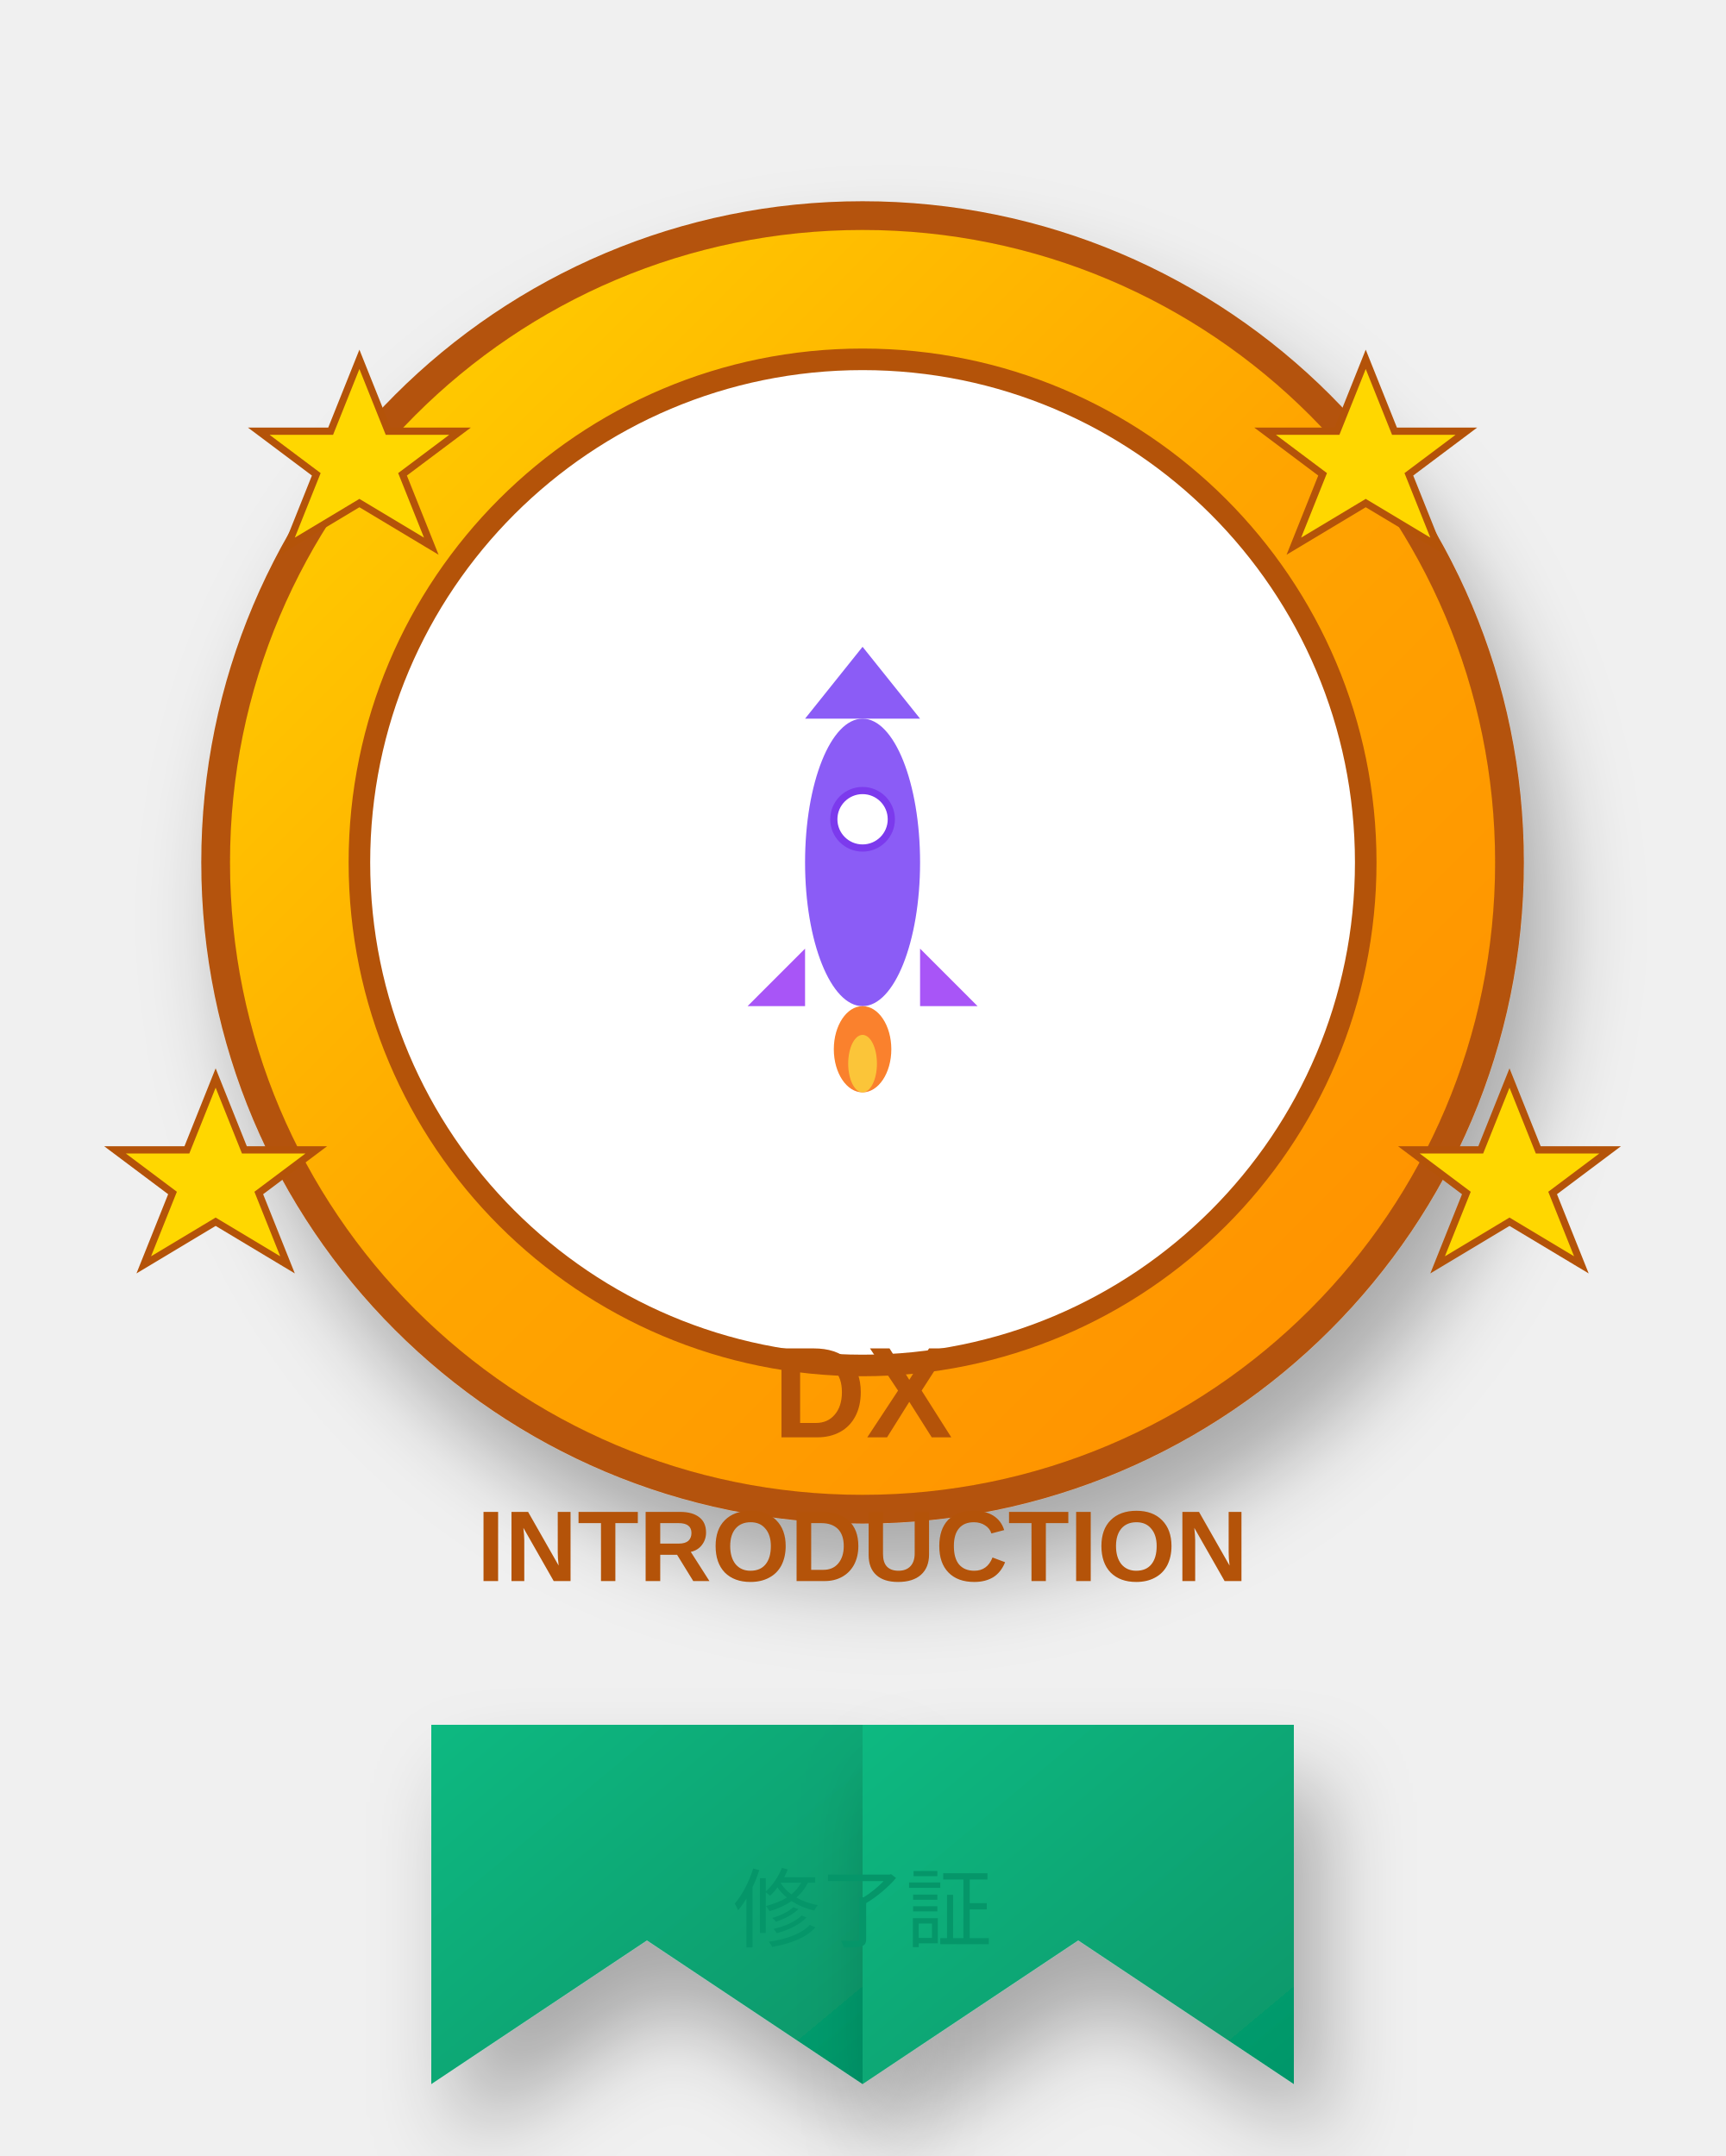
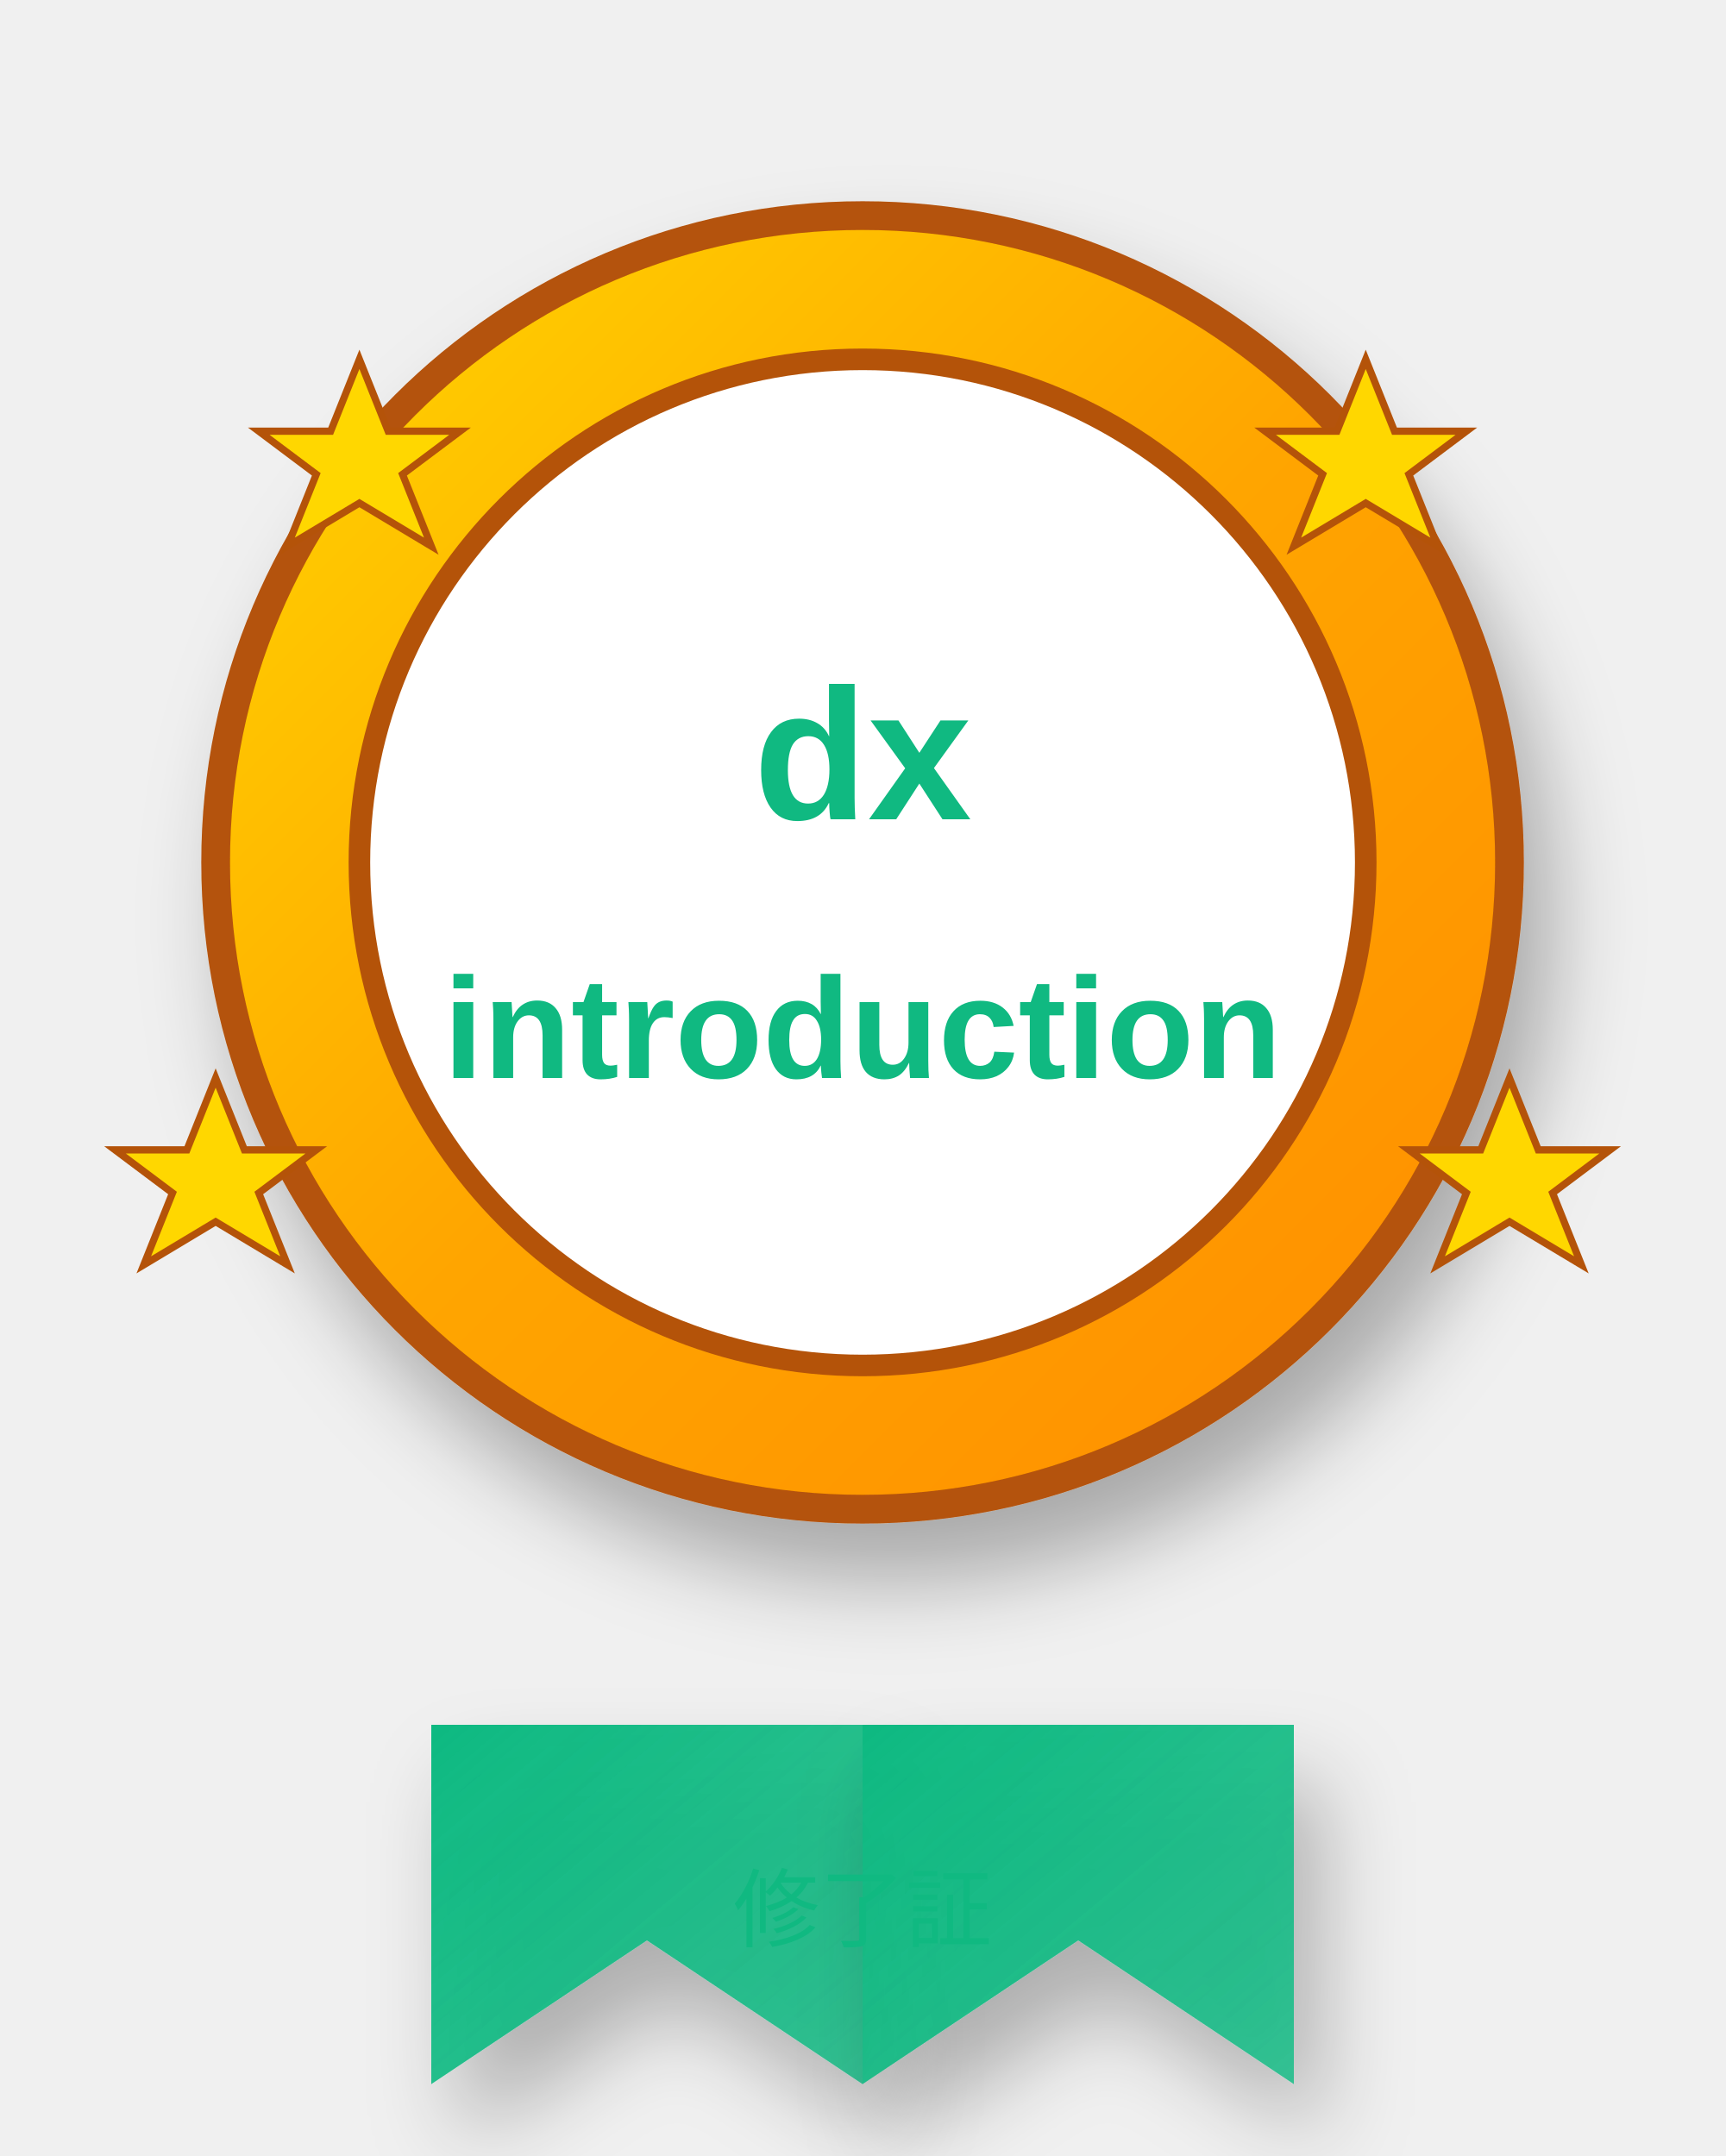
<svg xmlns="http://www.w3.org/2000/svg" width="120" height="150" viewBox="0 0 120 150">
  <defs>
    <linearGradient id="goldGradient" x1="0%" y1="0%" x2="100%" y2="100%">
      <stop offset="0%" style="stop-color:#FFD700;stop-opacity:1" />
      <stop offset="50%" style="stop-color:#FFA500;stop-opacity:1" />
      <stop offset="100%" style="stop-color:#FF8C00;stop-opacity:1" />
    </linearGradient>
    <linearGradient id="ribbonGradient" x1="0%" y1="0%" x2="100%" y2="100%">
      <stop offset="0%" style="stop-color:#10B981;stop-opacity:1" />
-       <stop offset="100%" style="stop-color:#059669;stop-opacity:1" />
+       <stop offset="100%" style="stop-color:#10B981CC;stop-opacity:1" />
    </linearGradient>
    <filter id="shadow" x="-50%" y="-50%" width="200%" height="200%">
      <feDropShadow dx="2" dy="4" stdDeviation="3" flood-color="#000000" flood-opacity="0.3" />
    </filter>
  </defs>
  <path d="M 30 120 L 30 145 L 45 135 L 60 145 L 60 120 Z" fill="url(#ribbonGradient)" filter="url(#shadow)" />
  <path d="M 60 120 L 60 145 L 75 135 L 90 145 L 90 120 Z" fill="url(#ribbonGradient)" filter="url(#shadow)" />
  <circle cx="60" cy="60" r="45" fill="url(#goldGradient)" stroke="#B45309" stroke-width="2" filter="url(#shadow)" />
  <circle cx="60" cy="60" r="35" fill="#FFFFFF" stroke="#B45309" stroke-width="1.5" />
  <g fill="#FFD700" stroke="#B45309" stroke-width="0.5">
    <path d="M 25 25 L 27 30 L 32 30 L 28 33 L 30 38 L 25 35 L 20 38 L 22 33 L 18 30 L 23 30 Z" />
    <path d="M 95 25 L 97 30 L 102 30 L 98 33 L 100 38 L 95 35 L 90 38 L 92 33 L 88 30 L 93 30 Z" />
    <path d="M 15 75 L 17 80 L 22 80 L 18 83 L 20 88 L 15 85 L 10 88 L 12 83 L 8 80 L 13 80 Z" />
    <path d="M 105 75 L 107 80 L 112 80 L 108 83 L 110 88 L 105 85 L 100 88 L 102 83 L 98 80 L 103 80 Z" />
  </g>
-   <g transform="translate(60, 60)" fill="#8B5CF6">
-     <ellipse cx="0" cy="0" rx="4" ry="10" fill="#8B5CF6" />
-     <path d="M -4 -10 L 0 -15 L 4 -10 Z" fill="#8B5CF6" />
-     <path d="M -4 6 L -8 10 L -4 10 Z" fill="#A855F7" />
-     <path d="M 4 6 L 8 10 L 4 10 Z" fill="#A855F7" />
-     <circle cx="0" cy="-3" r="2" fill="#FFFFFF" stroke="#7C3AED" stroke-width="0.5" />
-     <g opacity="0.9">
-       <ellipse cx="0" cy="13" rx="2" ry="3" fill="#F97316" />
-       <ellipse cx="0" cy="14" rx="1" ry="2" fill="#FBBF24" />
-     </g>
-   </g>
-   <text x="60" y="100" text-anchor="middle" font-family="Arial, sans-serif" font-size="9" font-weight="bold" fill="#B45309">
-     DX
-   </text>
-   <text x="60" y="110" text-anchor="middle" font-family="Arial, sans-serif" font-size="7" font-weight="bold" fill="#B45309">
-     INTRODUCTION
-   </text>
-   <text x="60" y="135" text-anchor="middle" font-family="Arial, sans-serif" font-size="6" fill="#059669">
+   <text x="60" y="57" text-anchor="middle" font-family="Arial, sans-serif" font-size="13" font-weight="bold" fill="#10B981">
+       dx
+     </text>
+   <text x="60" y="75" text-anchor="middle" font-family="Arial, sans-serif" font-size="10" font-weight="bold" fill="#10B981">
+       introduction
+     </text>
+   <text x="60" y="135" text-anchor="middle" font-family="Arial, sans-serif" font-size="6" fill="#10B981">
    修了証
  </text>
</svg>
